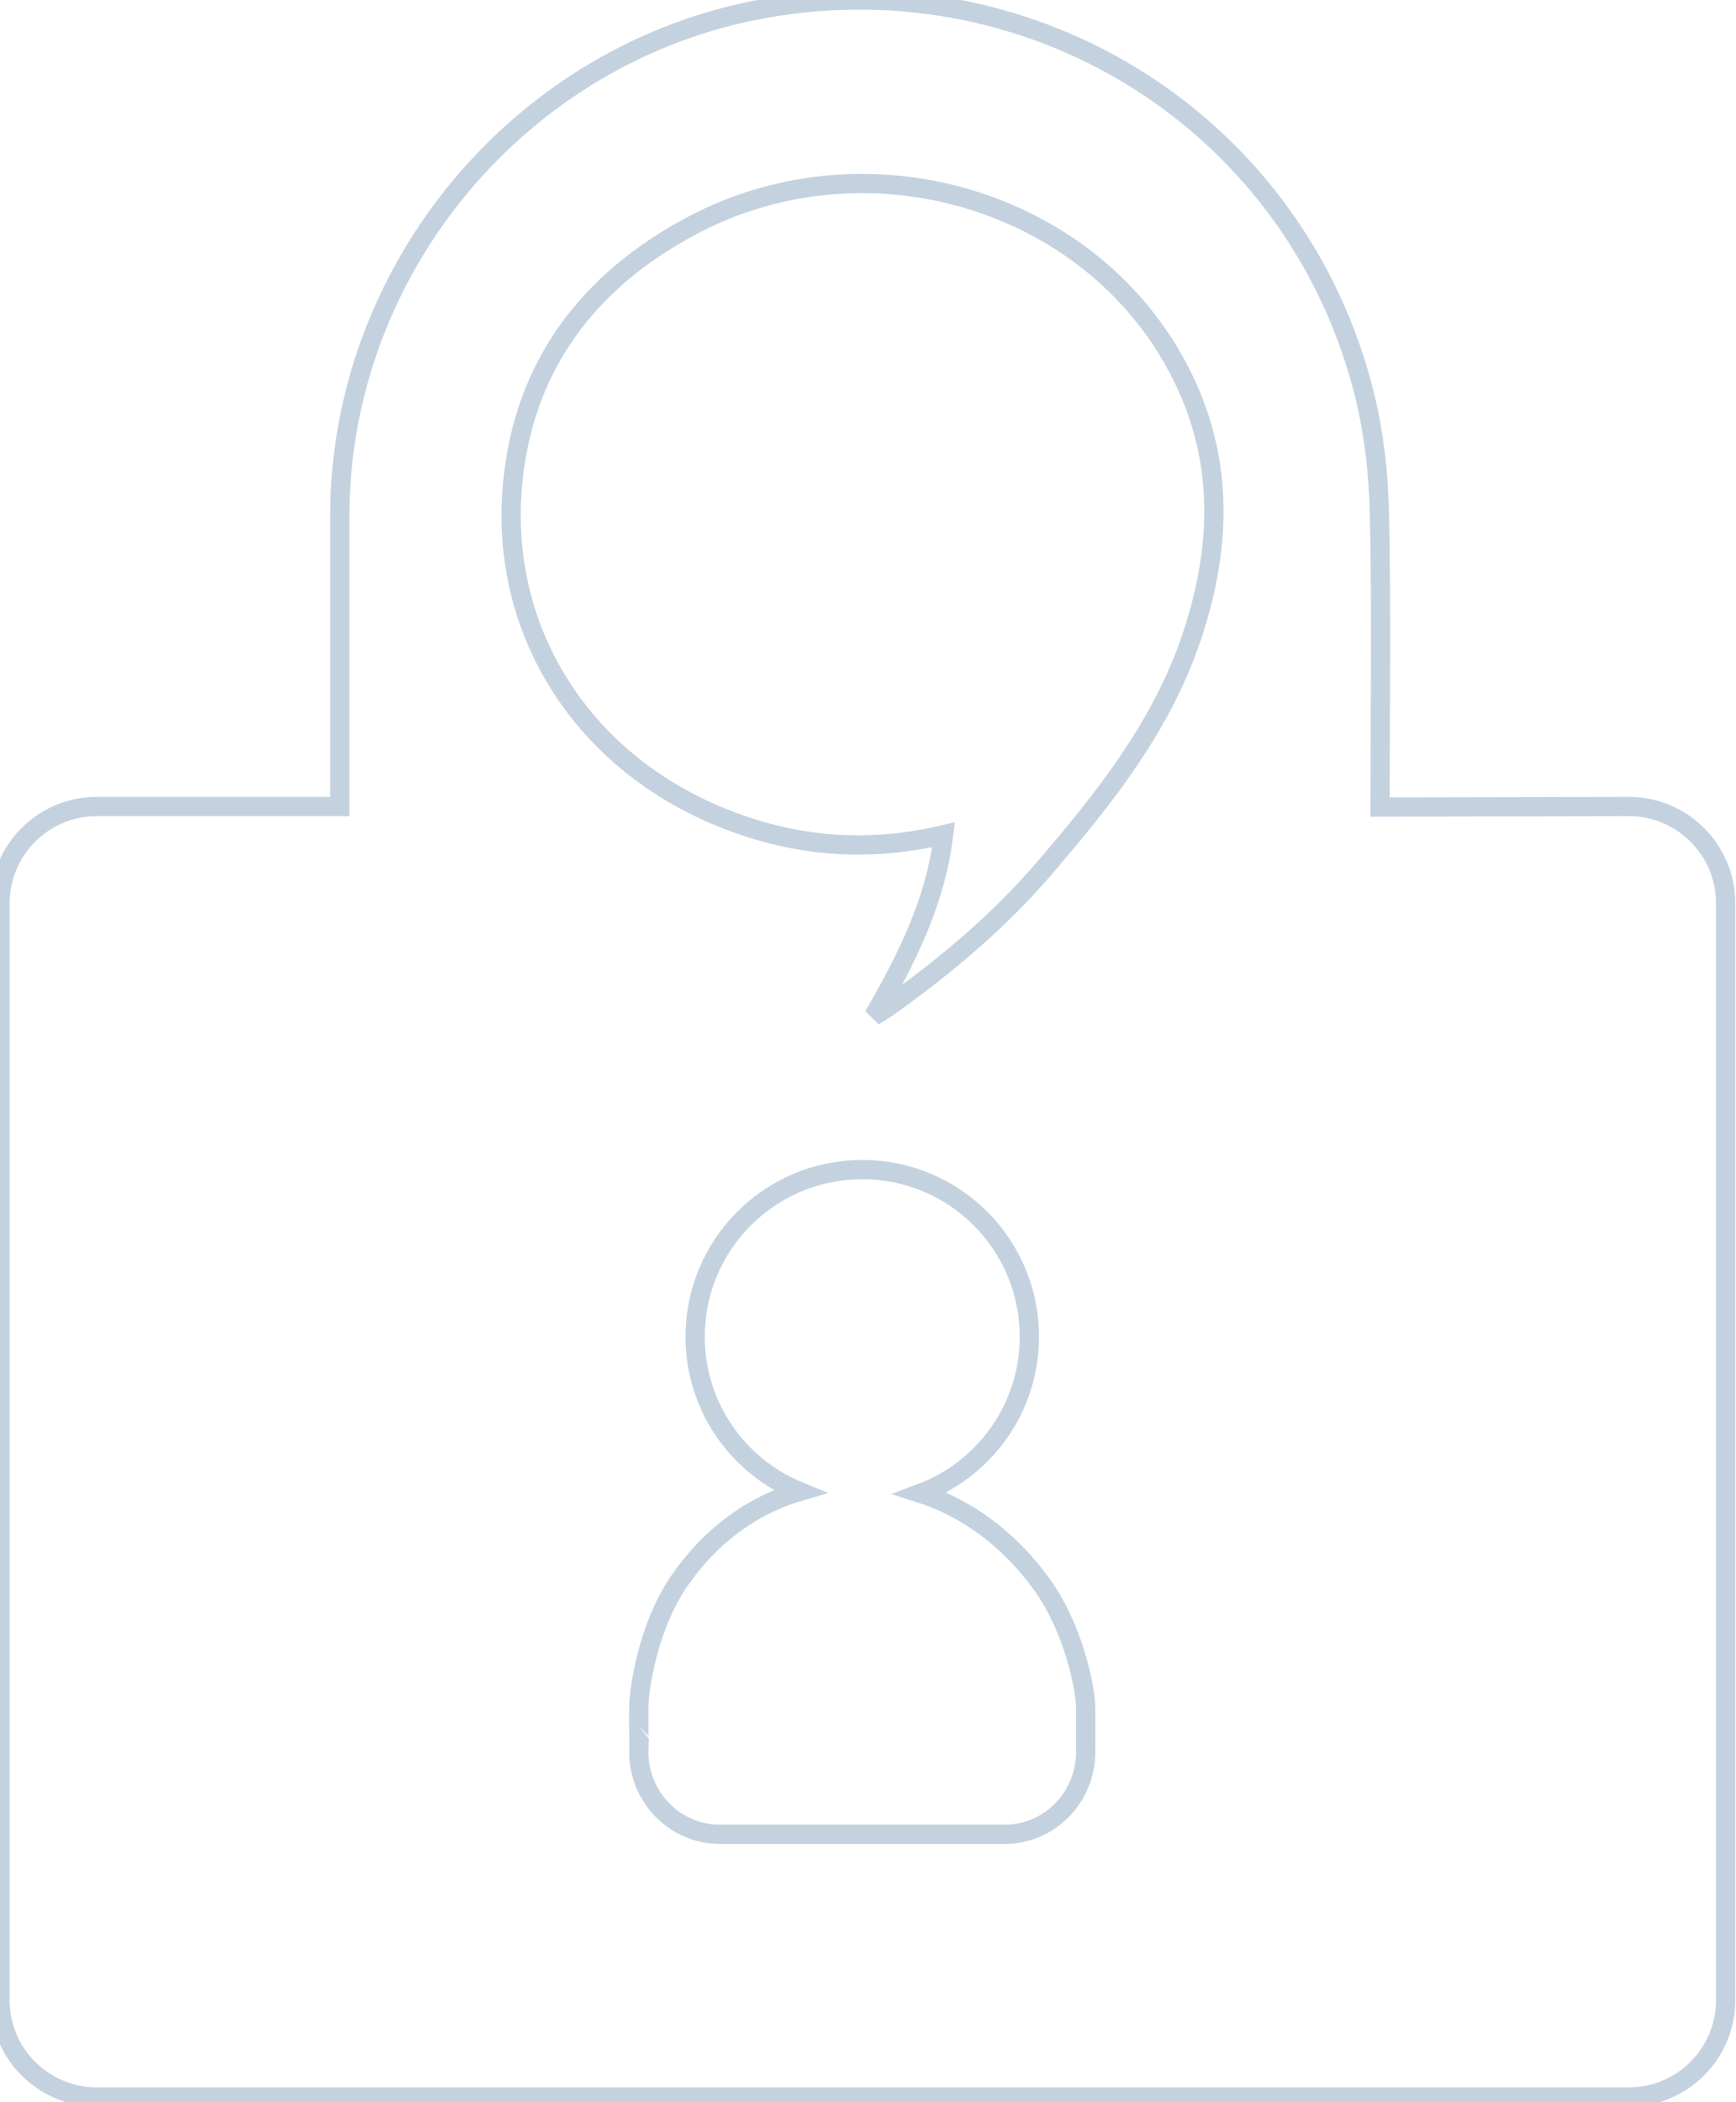
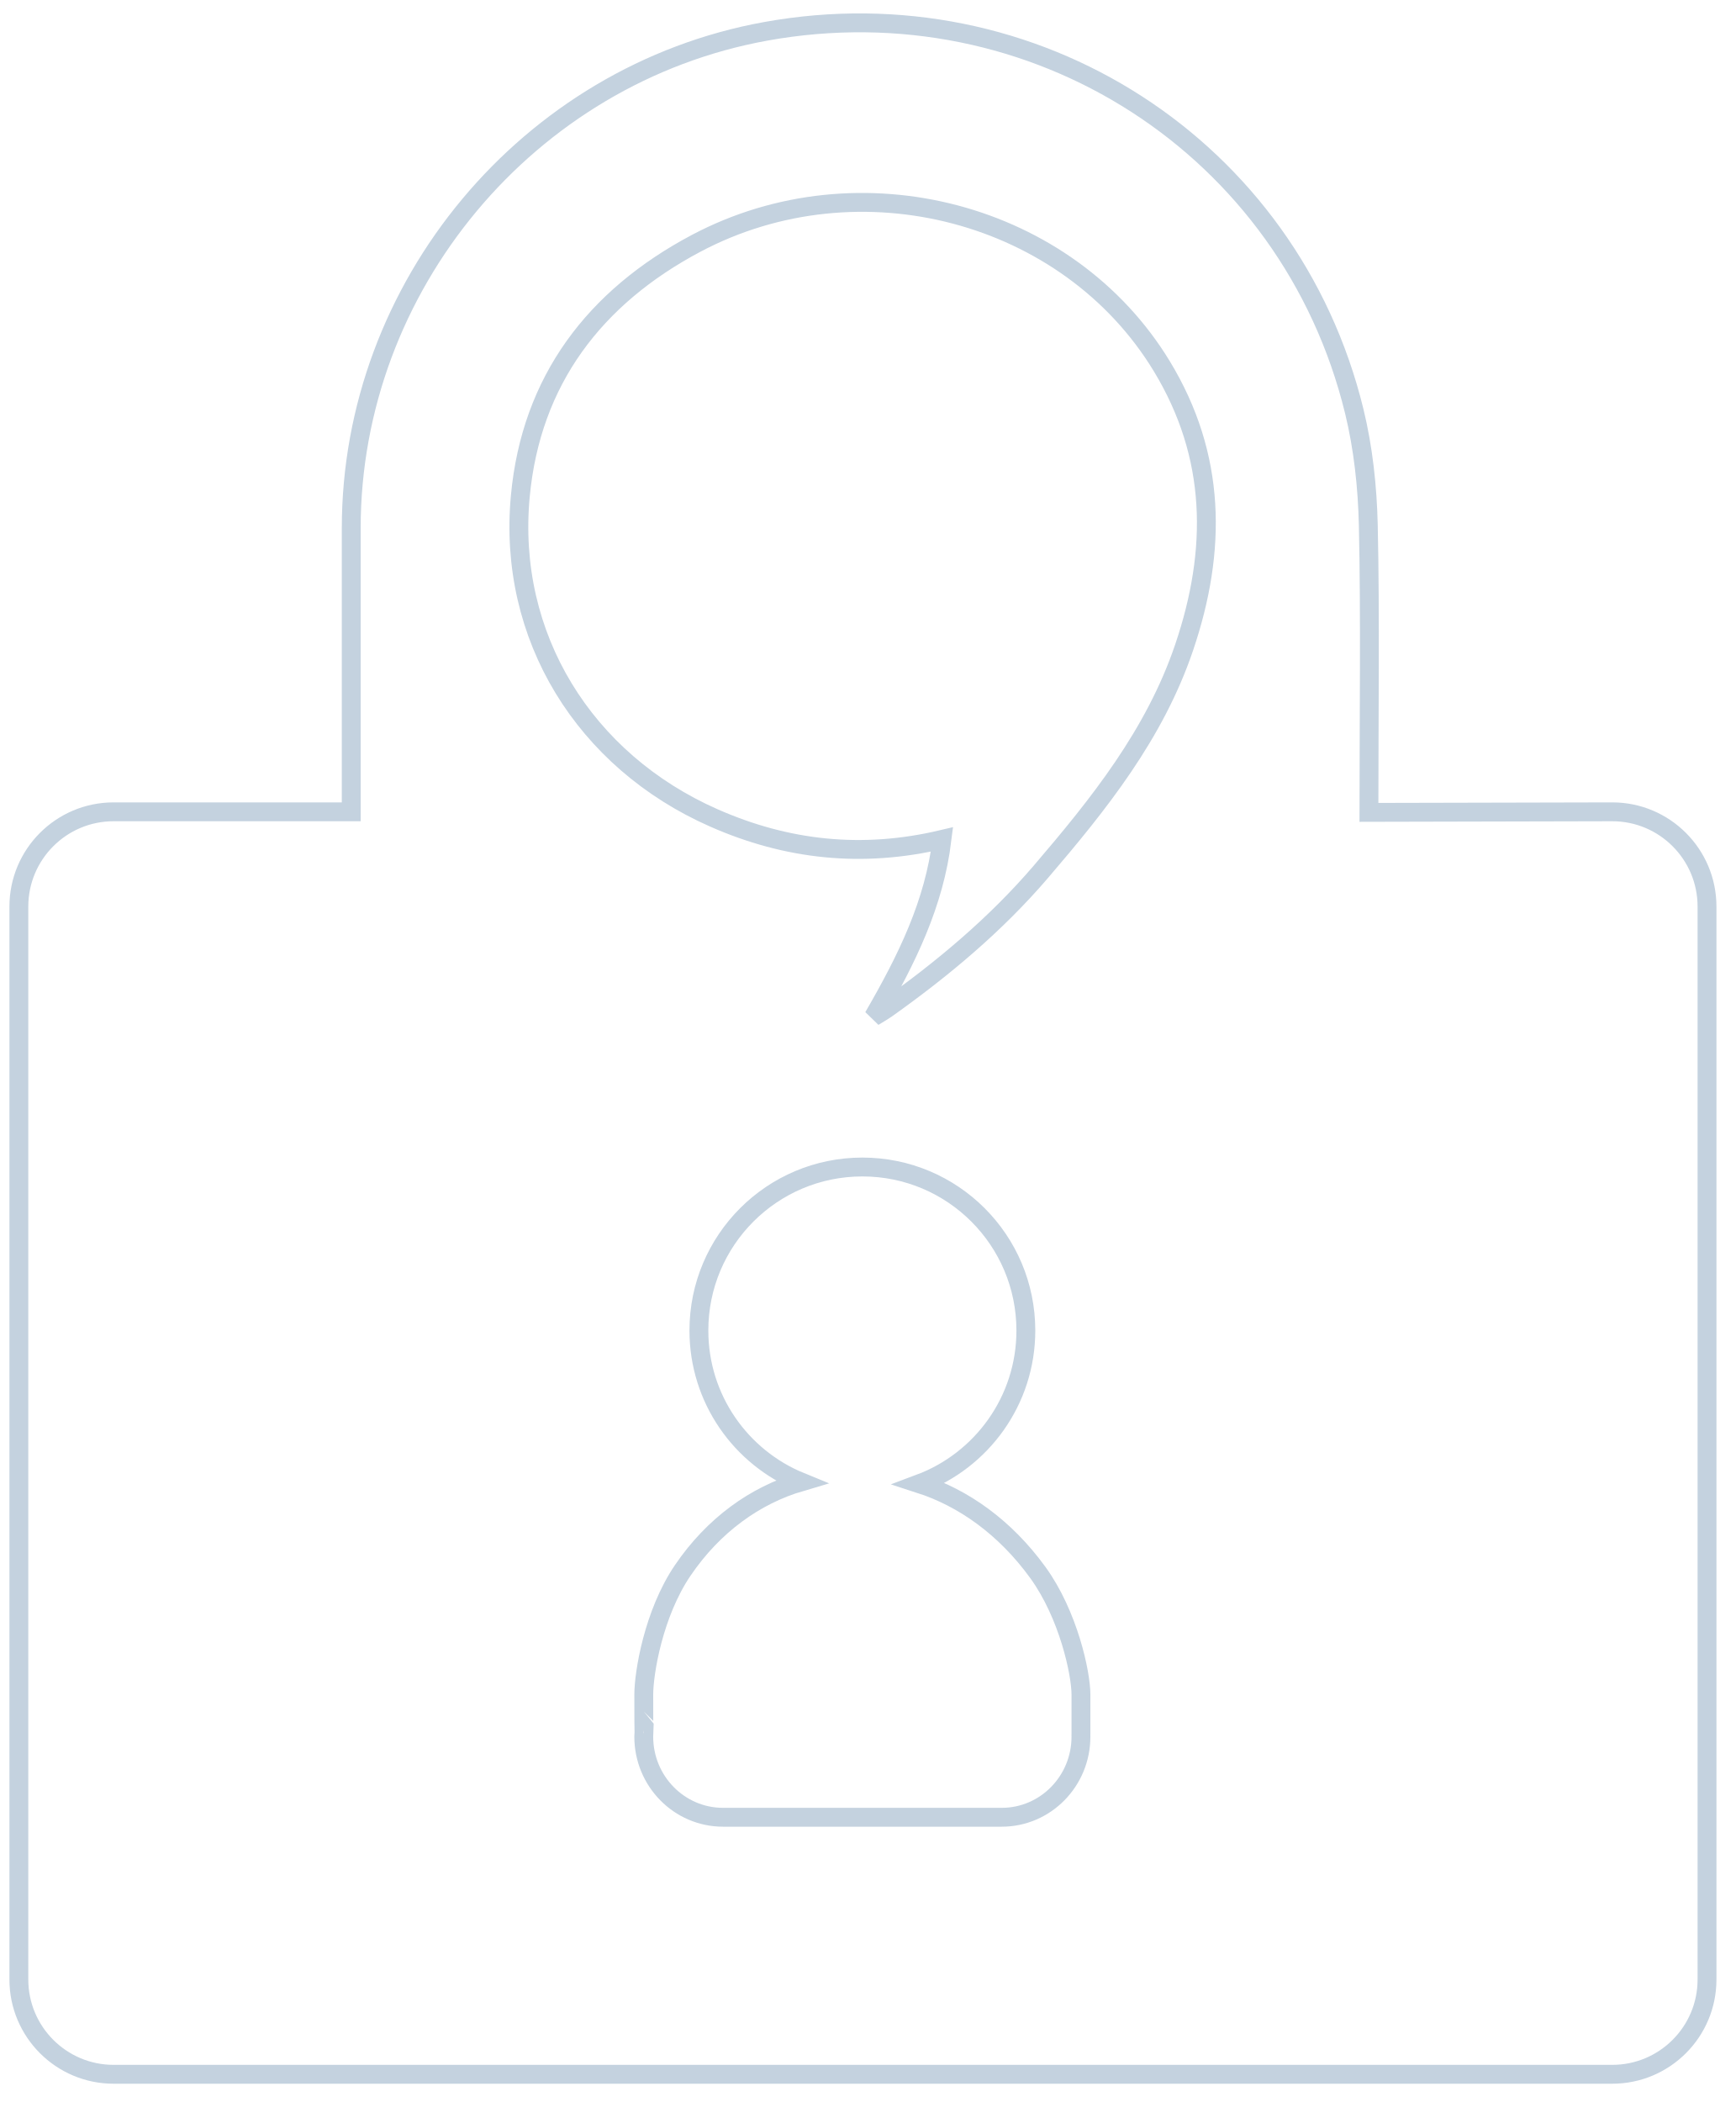
- <svg xmlns="http://www.w3.org/2000/svg" version="1.1" id="Layer_1" x="0px" y="0px" width="90px" height="109px" viewBox="0 0 90 109" enable-background="new 0 0 90 109" xml:space="preserve">
+ <svg xmlns="http://www.w3.org/2000/svg" version="1.1" id="Layer_1" x="0px" y="0px" width="90px" height="109px" viewBox="-1 -1 92 111" enable-background="new 0 0 90 109" xml:space="preserve">
  <defs id="defs9" />
  <g id="g3">
    <path d="M71.574,41.851c0-4.685,0.074-10.553-0.033-15.237c-0.047-2.018-0.268-4.076-0.746-6.034   C67.374,6.581,53.823-2.125,39.594,0.45C26.998,2.729,17.621,13.968,17.621,26.786v13.865v1.17c-0.475,0-0.794-0.001-1.116,0H5.023   C2.25,41.821,0,44.07,0,46.844v56.875c0,2.773,2.25,5.023,5.023,5.023h79.451c2.775,0,5.024-2.25,5.024-5.023V46.844   c0-2.774-2.249-5.023-5.024-5.023L71.574,41.851z M52.107,95.118H37.332c-2.322,0-4.203-1.914-4.203-4.274   c0-0.063,0.007-0.127,0.009-0.19c-0.005,0-0.006-1.021-0.008-2.041c-0.001-1.129,0.511-4.289,2.061-6.574   c1.641-2.418,3.855-3.99,6.257-4.697c-3.166-1.291-5.396-4.398-5.396-8.025c0-4.789,3.88-8.668,8.667-8.668   c4.789,0,8.667,3.879,8.667,8.668c0,3.719-2.344,6.891-5.637,8.12c2.332,0.753,4.537,2.313,6.273,4.707   c1.621,2.235,2.285,5.343,2.285,6.47v2.043c-0.006,0.062,0,0.125,0,0.189C56.308,93.204,54.427,95.118,52.107,95.118    M61.779,33.104c-1.562,4.611-4.52,8.305-7.61,11.912c-2.386,2.783-5.19,5.125-8.176,7.247c-0.144,0.103-0.298,0.188-0.685,0.427   c1.781-3.076,3.217-5.998,3.633-9.404c-4.234,1.002-8.227,0.564-12.093-1.14c-6.862-3.023-10.963-9.618-10.263-17.063   c0.573-6.127,3.94-10.543,9.321-13.395c8.667-4.593,19.734-1.655,24.689,6.516C63.482,22.962,63.527,27.945,61.779,33.104" id="path5" style="opacity:1;fill:none;fill-opacity:0;stroke:#c4d2df;stroke-opacity:1" />
  </g>
</svg>
